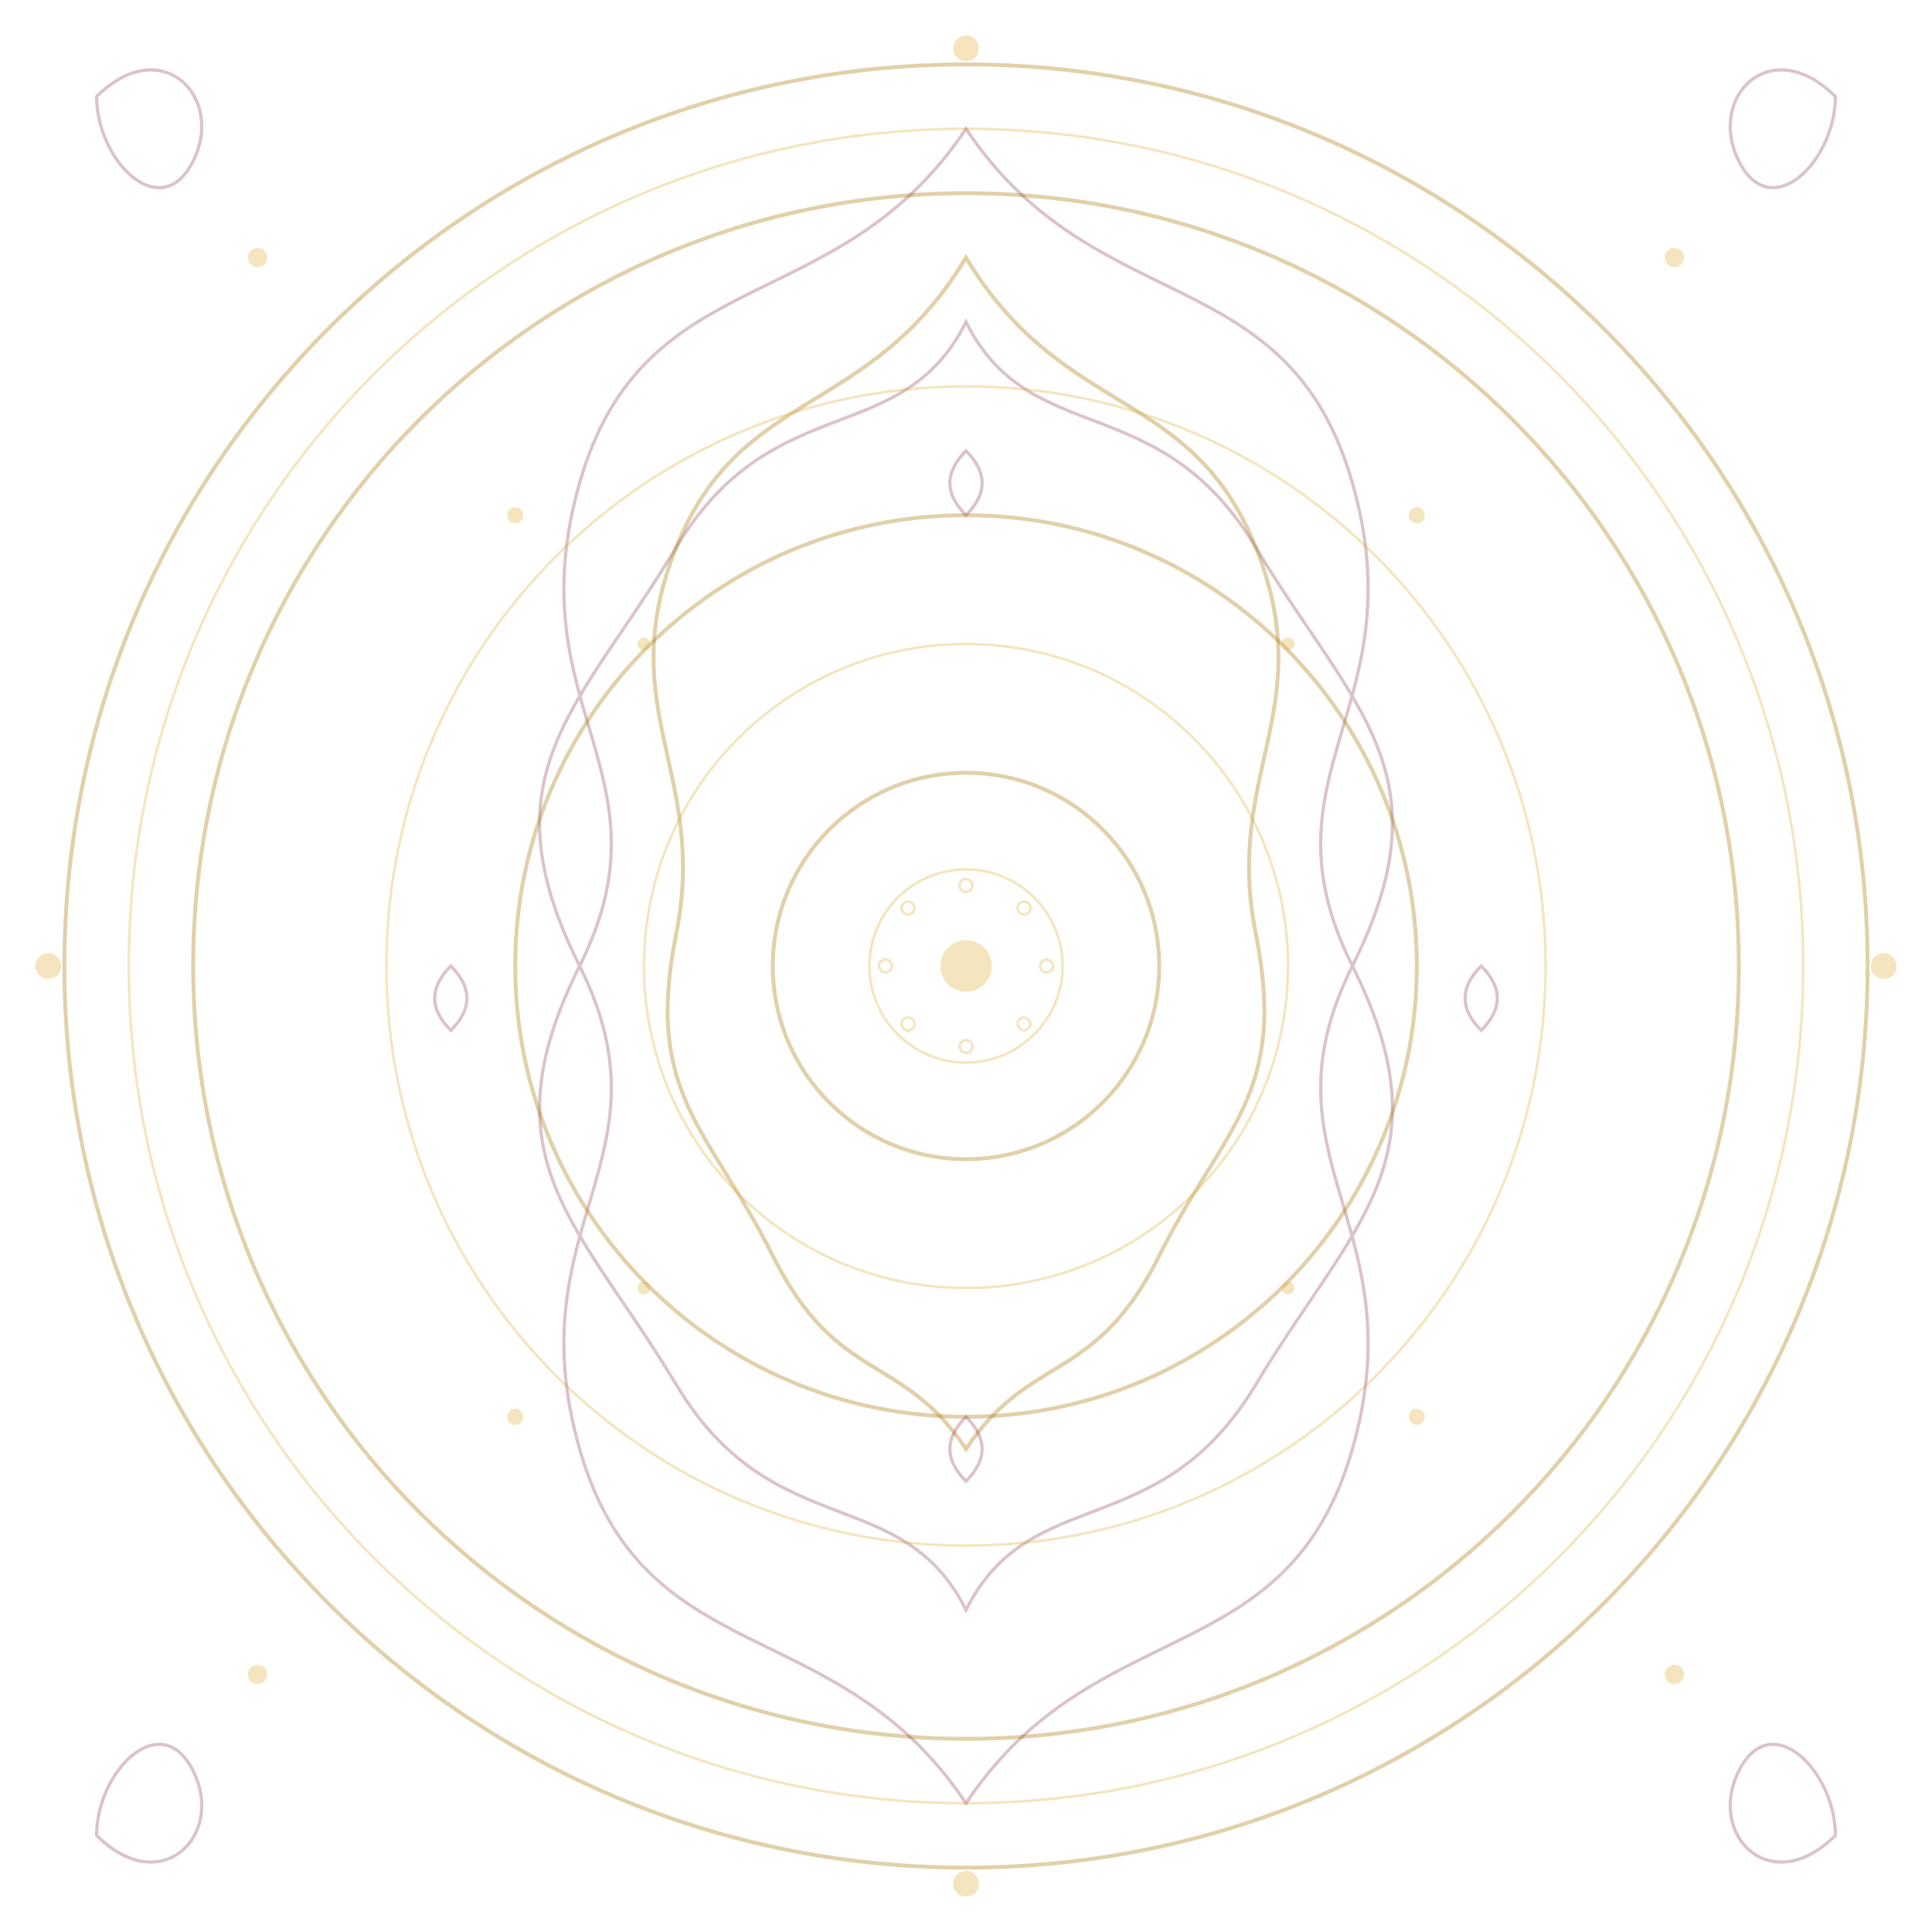
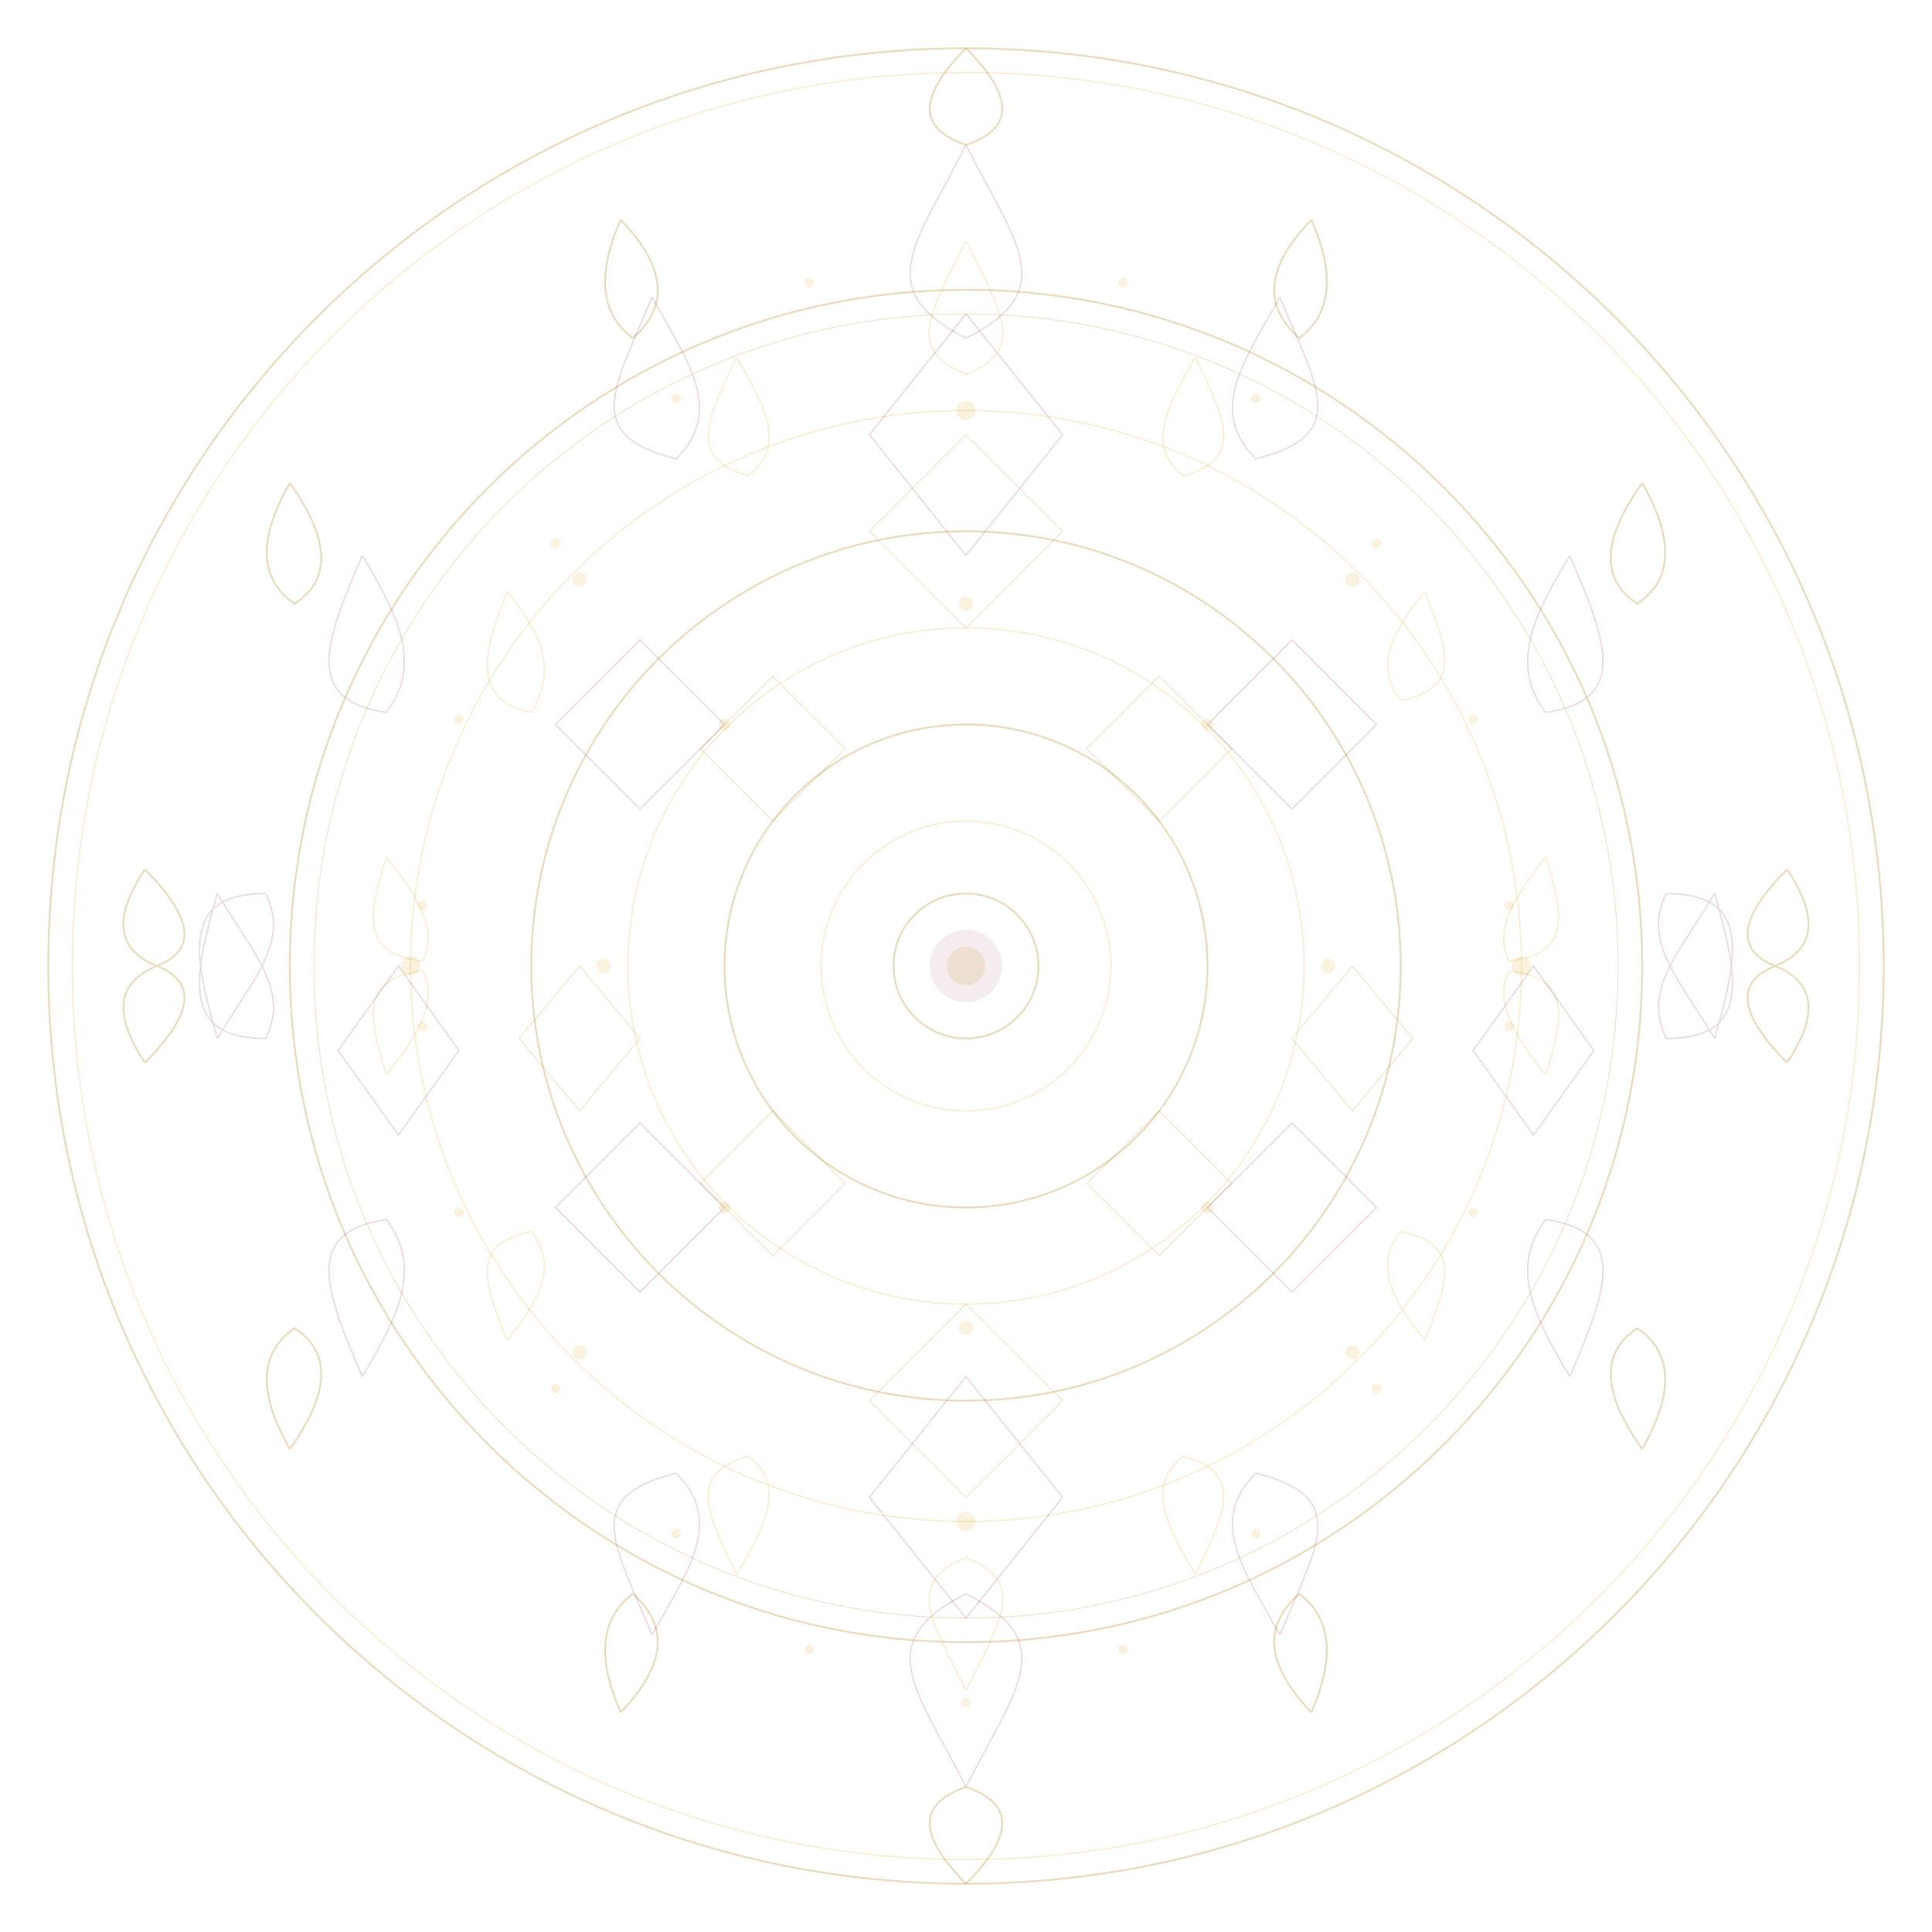
- <svg xmlns="http://www.w3.org/2000/svg" width="600" height="600" viewBox="0 0 600 600">
+ <svg xmlns="http://www.w3.org/2000/svg" width="800" height="800" viewBox="0 0 800 800">
  <defs>
    <style>
-       .c1 { fill: none; stroke: #A97808; stroke-width: 1.2; opacity: 0.35; }
-       .c2 { fill: none; stroke: #6F1028; stroke-width: 1; opacity: 0.25; }
-       .c3 { fill: #D9A928; opacity: 0.3; }
-       .c4 { fill: none; stroke: #D9A928; stroke-width: 0.8; opacity: 0.3; }
+       .g1 { fill: none; stroke: #A97808; stroke-width: 0.8; opacity: 0.25; }
+       .g2 { fill: none; stroke: #D9A928; stroke-width: 0.6; opacity: 0.2; }
+       .g3 { fill: none; stroke: #6F1028; stroke-width: 0.6; opacity: 0.15; }
+       .g4 { fill: #D9A928; opacity: 0.15; }
+       .g5 { fill: none; stroke: #A97808; stroke-width: 0.4; opacity: 0.2; }
+       .g6 { fill: #6F1028; opacity: 0.08; }
    </style>
  </defs>
-   <circle cx="300" cy="300" r="280" class="c1" />
-   <circle cx="300" cy="300" r="260" class="c4" />
-   <circle cx="300" cy="300" r="240" class="c1" />
-   <g class="c2">
-     <path d="M300 40 C340 100 400 80 420 150 C440 220 390 240 420 300 C450 360 420 380 390 430 C360 480 320 460 300 500 C280 460 240 480 210 430 C180 380 150 360 180 300 C210 240 160 220 180 150 C200 80 260 100 300 40 Z" />
-     <path d="M300 560 C260 500 200 520 180 450 C160 380 210 360 180 300 C150 240 180 220 210 170 C240 120 280 140 300 100 C320 140 360 120 390 170 C420 220 450 240 420 300 C390 360 440 380 420 450 C400 520 340 500 300 560 Z" />
+   <circle cx="400" cy="400" r="380" class="g1" />
+   <circle cx="400" cy="400" r="370" class="g2" />
+   <g class="g1">
+     <path d="M400 20 Q430 50 400 60 Q370 50 400 20" />
+     <path d="M543 91 Q558 125 538 140 Q515 120 543 91" />
+     <path d="M680 200 Q700 235 678 250 Q655 235 680 200" />
+     <path d="M740 360 Q760 390 735 400 Q710 390 740 360" />
+     <path d="M740 440 Q760 410 735 400 Q710 410 740 440" />
+     <path d="M680 600 Q700 565 678 550 Q655 565 680 600" />
+     <path d="M543 709 Q558 675 538 660 Q515 680 543 709" />
+     <path d="M400 780 Q430 750 400 740 Q370 750 400 780" />
+     <path d="M257 709 Q242 675 262 660 Q285 680 257 709" />
+     <path d="M120 600 Q100 565 122 550 Q145 565 120 600" />
+     <path d="M60 440 Q40 410 65 400 Q90 410 60 440" />
+     <path d="M60 360 Q40 390 65 400 Q90 390 60 360" />
+     <path d="M120 200 Q100 235 122 250 Q145 235 120 200" />
+     <path d="M257 91 Q242 125 262 140 Q285 120 257 91" />
  </g>
-   <g class="c1">
-     <path d="M300 80 C330 130 370 120 390 170 C410 220 380 240 390 290 C400 340 380 350 360 390 C340 430 320 420 300 450 C280 420 260 430 240 390 C220 350 200 340 210 290 C220 240 190 220 210 170 C230 120 270 130 300 80 Z" />
+   <g class="g3">
+     <path d="M400 60 C420 100 440 120 400 140 C360 120 380 100 400 60" />
+     <path d="M530 123 C545 160 560 180 520 190 C500 170 515 150 530 123" />
+     <path d="M650 230 C665 265 675 290 640 295 C625 275 635 255 650 230" />
+     <path d="M710 370 C720 405 725 430 690 430 C680 410 695 395 710 370" />
+     <path d="M710 430 C720 395 725 370 690 370 C680 390 695 405 710 430" />
+     <path d="M650 570 C665 535 675 510 640 505 C625 525 635 545 650 570" />
+     <path d="M530 677 C545 640 560 620 520 610 C500 630 515 650 530 677" />
+     <path d="M400 740 C420 700 440 680 400 660 C360 680 380 700 400 740" />
+     <path d="M270 677 C255 640 240 620 280 610 C300 630 285 650 270 677" />
+     <path d="M150 570 C135 535 125 510 160 505 C175 525 165 545 150 570" />
+     <path d="M90 430 C80 395 75 370 110 370 C120 390 105 405 90 430" />
+     <path d="M90 370 C80 405 75 430 110 430 C120 410 105 395 90 370" />
+     <path d="M150 230 C135 265 125 290 160 295 C175 275 165 255 150 230" />
+     <path d="M270 123 C255 160 240 180 280 190 C300 170 285 150 270 123" />
  </g>
-   <circle cx="300" cy="300" r="180" class="c4" />
-   <circle cx="300" cy="300" r="140" class="c1" />
-   <circle cx="300" cy="300" r="100" class="c4" />
-   <circle cx="300" cy="300" r="60" class="c1" />
-   <circle cx="300" cy="300" r="30" class="c4" />
-   <circle cx="300" cy="300" r="8" class="c3" />
-   <g class="c2">
-     <path d="M30 30 C50 10 70 30 60 50 C50 70 30 50 30 30 Z" />
-     <path d="M570 30 C550 10 530 30 540 50 C550 70 570 50 570 30 Z" />
-     <path d="M30 570 C50 590 70 570 60 550 C50 530 30 550 30 570 Z" />
-     <path d="M570 570 C550 590 530 570 540 550 C550 530 570 550 570 570 Z" />
+   <g class="g2">
+     <path d="M400 100 C415 130 425 145 400 155 C375 145 385 130 400 100" />
+     <path d="M495 148 C508 175 515 190 490 197 C475 185 482 170 495 148" />
+     <path d="M590 245 C600 270 605 285 580 290 C568 275 578 260 590 245" />
+     <path d="M640 355 C648 380 650 395 625 398 C618 385 628 370 640 355" />
+     <path d="M640 445 C648 420 650 405 625 402 C618 415 628 430 640 445" />
+     <path d="M590 555 C600 530 605 515 580 510 C568 525 578 540 590 555" />
+     <path d="M495 652 C508 625 515 610 490 603 C475 615 482 630 495 652" />
+     <path d="M400 700 C415 670 425 655 400 645 C375 655 385 670 400 700" />
+     <path d="M305 652 C292 625 285 610 310 603 C325 615 318 630 305 652" />
+     <path d="M210 555 C200 530 195 515 220 510 C232 525 222 540 210 555" />
+     <path d="M160 445 C152 420 150 405 175 402 C182 415 172 430 160 445" />
+     <path d="M160 355 C152 380 150 395 175 398 C182 385 172 370 160 355" />
+     <path d="M210 245 C200 270 195 290 220 295 C232 275 222 260 210 245" />
+     <path d="M305 148 C292 175 285 190 310 197 C325 185 318 170 305 148" />
  </g>
-   <g class="c3">
-     <circle cx="300" cy="15" r="4" />
-     <circle cx="300" cy="585" r="4" />
-     <circle cx="15" cy="300" r="4" />
-     <circle cx="585" cy="300" r="4" />
-     <circle cx="80" cy="80" r="3" />
-     <circle cx="520" cy="80" r="3" />
-     <circle cx="80" cy="520" r="3" />
-     <circle cx="520" cy="520" r="3" />
+   <circle cx="400" cy="400" r="280" class="g1" />
+   <circle cx="400" cy="400" r="270" class="g5" />
+   <circle cx="400" cy="400" r="230" class="g2" />
+   <circle cx="400" cy="400" r="180" class="g1" />
+   <circle cx="400" cy="400" r="140" class="g2" />
+   <circle cx="400" cy="400" r="100" class="g1" />
+   <circle cx="400" cy="400" r="60" class="g2" />
+   <circle cx="400" cy="400" r="30" class="g1" />
+   <g class="g3">
+     <polygon points="400,130 440,180 400,230 360,180" />
+     <polygon points="535,265 570,300 535,335 500,300" />
+     <polygon points="635,400 660,435 635,470 610,435" />
+     <polygon points="535,535 570,500 535,465 500,500" />
+     <polygon points="400,670 440,620 400,570 360,620" />
+     <polygon points="265,535 230,500 265,465 300,500" />
+     <polygon points="165,400 140,435 165,470 190,435" />
+     <polygon points="265,265 230,300 265,335 300,300" />
  </g>
-   <g class="c4">
-     <circle cx="300" cy="275" r="2" />
-     <circle cx="300" cy="325" r="2" />
-     <circle cx="275" cy="300" r="2" />
-     <circle cx="325" cy="300" r="2" />
-     <circle cx="282" cy="282" r="2" />
-     <circle cx="318" cy="282" r="2" />
-     <circle cx="282" cy="318" r="2" />
-     <circle cx="318" cy="318" r="2" />
+   <g class="g5">
+     <polygon points="400,180 440,220 400,260 360,220" />
+     <polygon points="480,280 510,310 480,340 450,310" />
+     <polygon points="560,400 585,430 560,460 535,430" />
+     <polygon points="480,520 510,490 480,460 450,490" />
+     <polygon points="400,620 440,580 400,540 360,580" />
+     <polygon points="320,520 290,490 320,460 350,490" />
+     <polygon points="240,400 215,430 240,460 265,430" />
+     <polygon points="320,280 290,310 320,340 350,310" />
  </g>
-   <g class="c2">
-     <path d="M300 140 Q310 150 300 160 Q290 150 300 140 Z" />
-     <path d="M300 460 Q310 450 300 440 Q290 450 300 460 Z" />
-     <path d="M140 300 Q150 310 140 320 Q130 310 140 300 Z" />
-     <path d="M460 300 Q450 310 460 320 Q470 310 460 300 Z" />
+   <g class="g4">
+     <circle cx="400" cy="170" r="4" />
+     <circle cx="400" cy="630" r="4" />
+     <circle cx="170" cy="400" r="4" />
+     <circle cx="630" cy="400" r="4" />
+     <circle cx="400" cy="250" r="3" />
+     <circle cx="400" cy="550" r="3" />
+     <circle cx="250" cy="400" r="3" />
+     <circle cx="550" cy="400" r="3" />
  </g>
-   <g class="c3">
-     <circle cx="160" cy="160" r="2.5" />
-     <circle cx="440" cy="160" r="2.5" />
-     <circle cx="160" cy="440" r="2.5" />
-     <circle cx="440" cy="440" r="2.5" />
-     <circle cx="200" cy="200" r="2" />
-     <circle cx="400" cy="200" r="2" />
-     <circle cx="200" cy="400" r="2" />
-     <circle cx="400" cy="400" r="2" />
+   <g class="g4">
+     <circle cx="240" cy="240" r="3" />
+     <circle cx="560" cy="240" r="3" />
+     <circle cx="240" cy="560" r="3" />
+     <circle cx="560" cy="560" r="3" />
+     <circle cx="300" cy="300" r="2.5" />
+     <circle cx="500" cy="300" r="2.5" />
+     <circle cx="300" cy="500" r="2.5" />
+     <circle cx="500" cy="500" r="2.5" />
+   </g>
+   <g class="g4">
+     <circle cx="400" cy="400" r="8" />
+   </g>
+   <g class="g6">
+     <circle cx="400" cy="400" r="15" />
+   </g>
+   <g class="g4">
+     <circle cx="465" cy="117" r="2" />
+     <circle cx="520" cy="165" r="2" />
+     <circle cx="570" cy="225" r="2" />
+     <circle cx="610" cy="298" r="2" />
+     <circle cx="625" cy="375" r="2" />
+     <circle cx="625" cy="425" r="2" />
+     <circle cx="610" cy="502" r="2" />
+     <circle cx="570" cy="575" r="2" />
+     <circle cx="520" cy="635" r="2" />
+     <circle cx="465" cy="683" r="2" />
+     <circle cx="400" cy="705" r="2" />
+     <circle cx="335" cy="683" r="2" />
+     <circle cx="280" cy="635" r="2" />
+     <circle cx="230" cy="575" r="2" />
+     <circle cx="190" cy="502" r="2" />
+     <circle cx="175" cy="425" r="2" />
+     <circle cx="175" cy="375" r="2" />
+     <circle cx="190" cy="298" r="2" />
+     <circle cx="230" cy="225" r="2" />
+     <circle cx="280" cy="165" r="2" />
+     <circle cx="335" cy="117" r="2" />
  </g>
</svg>
